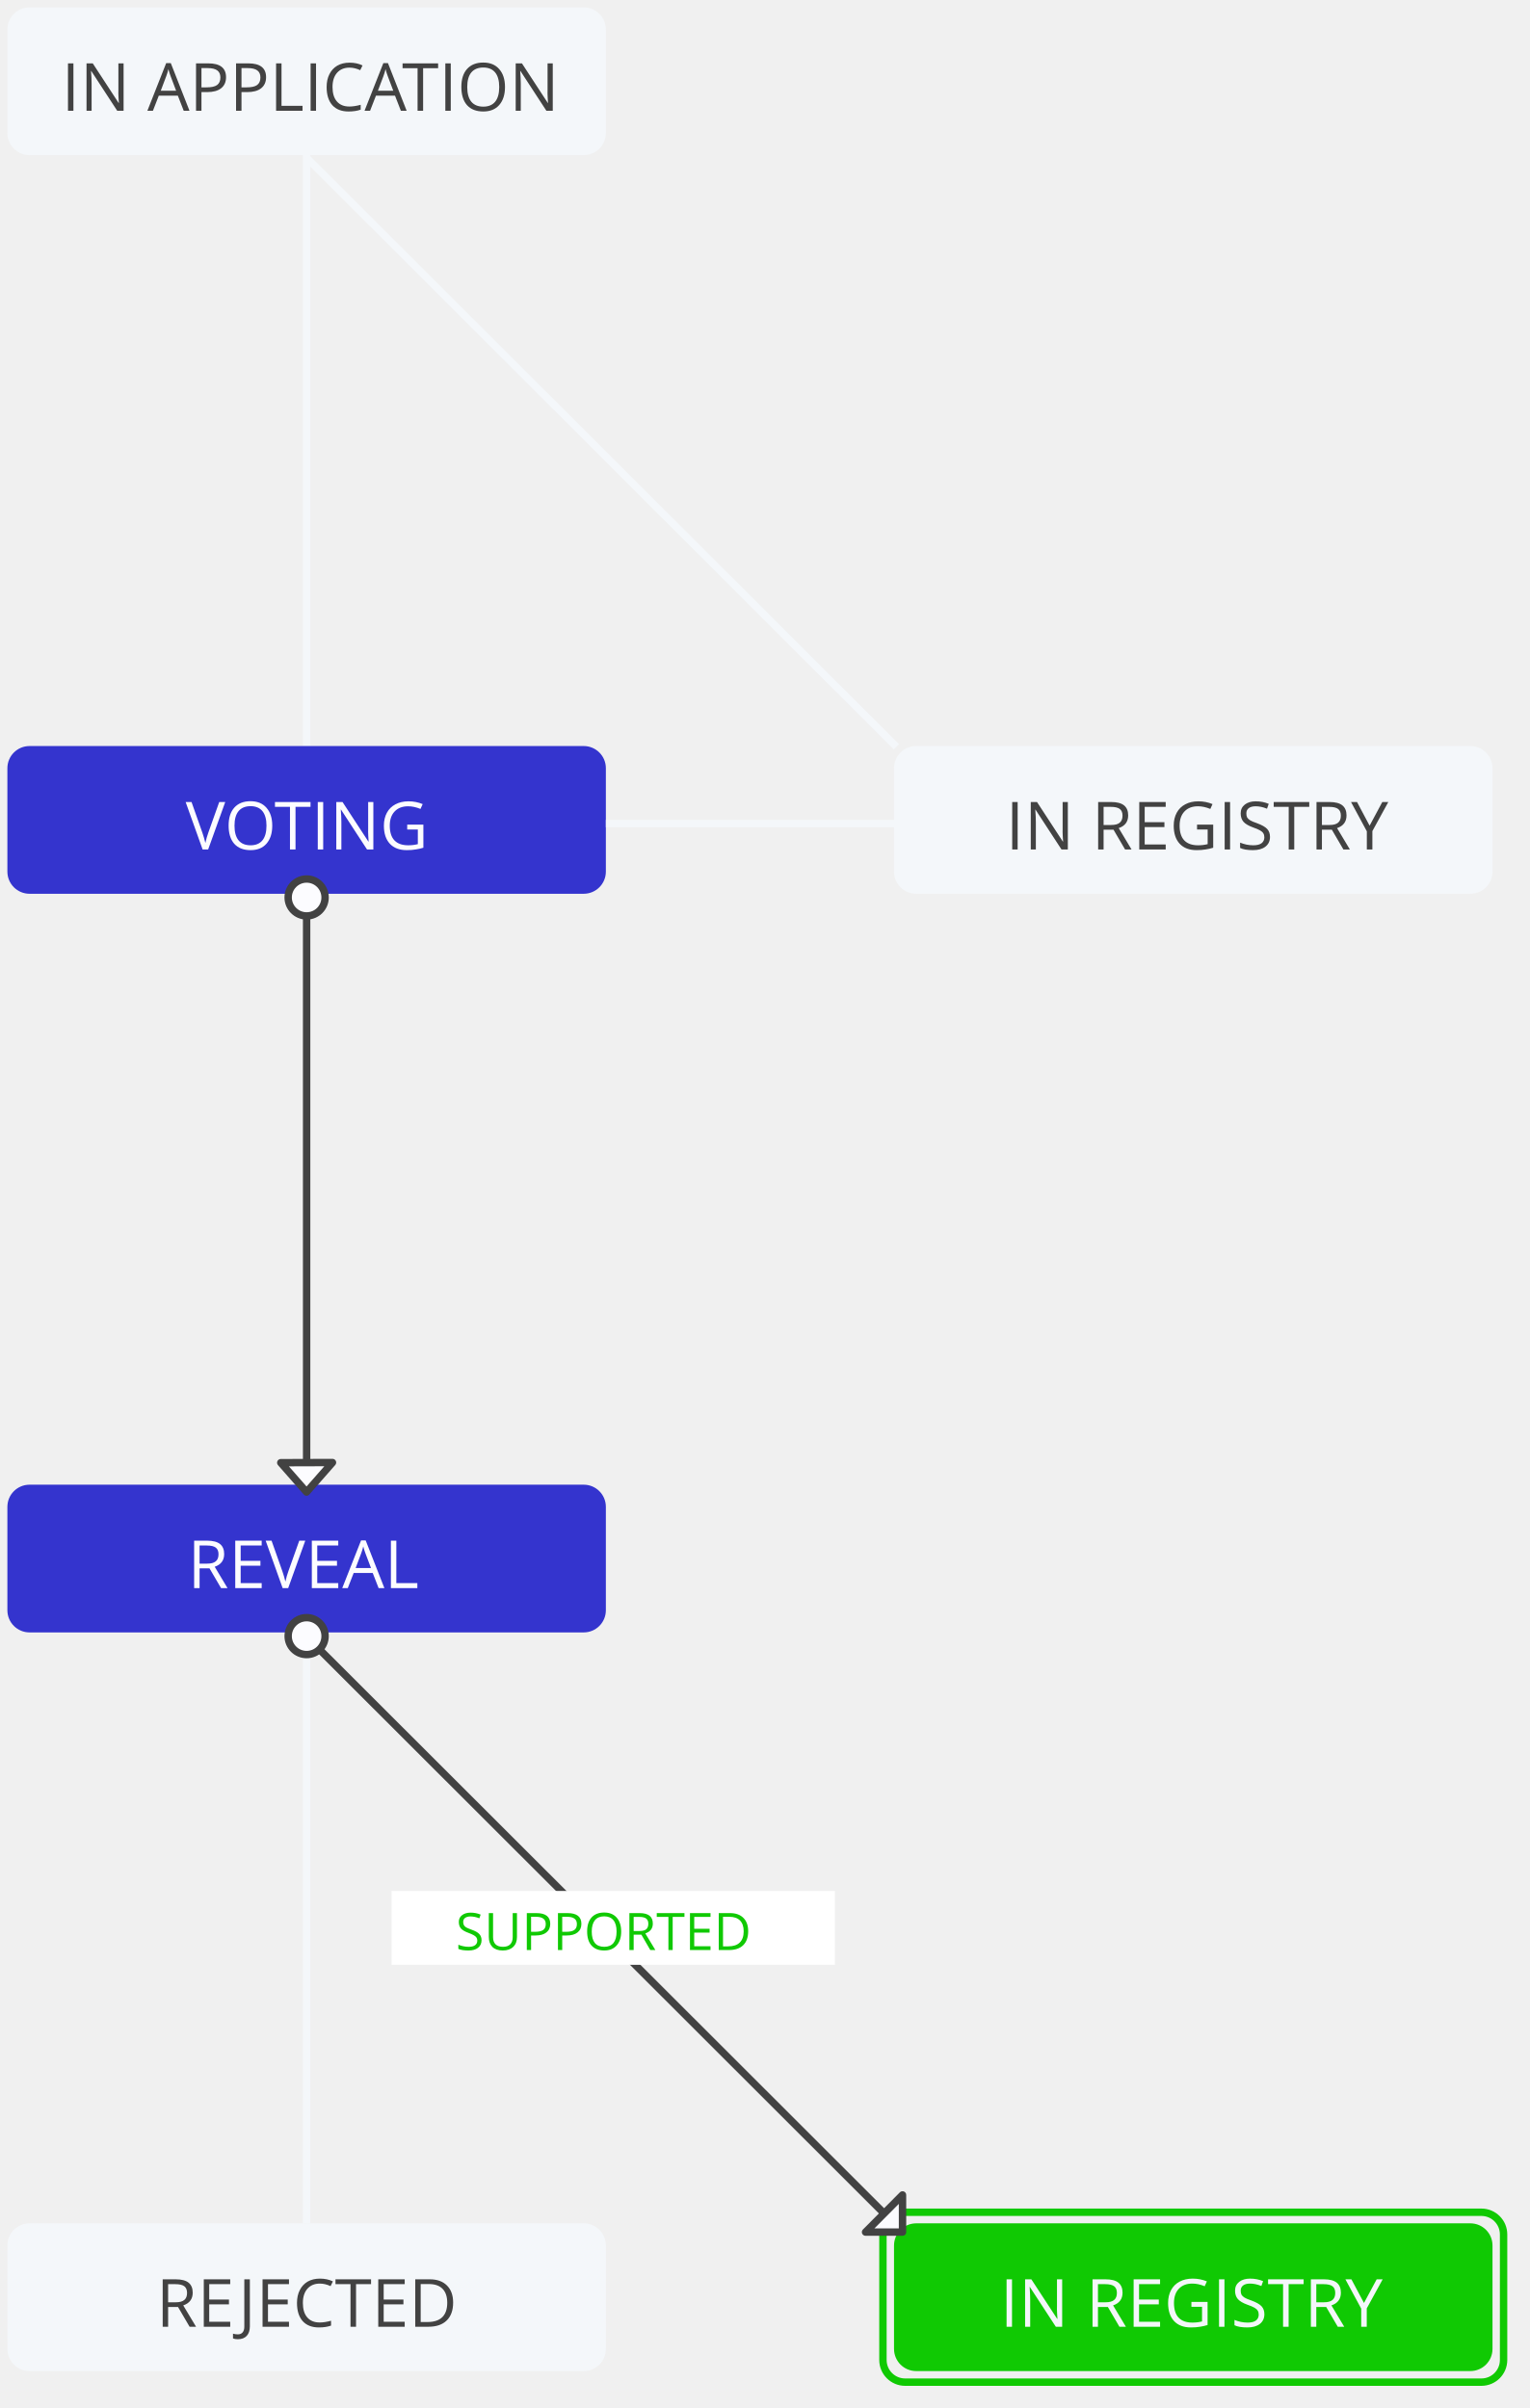
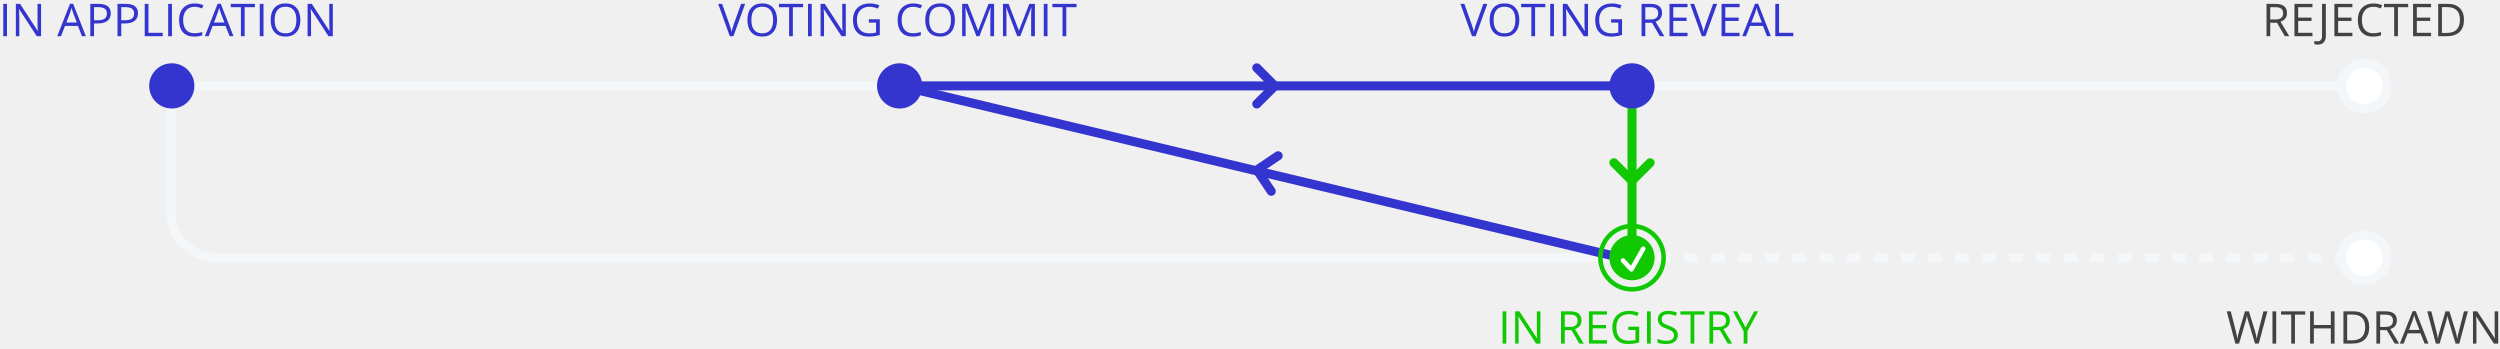
- <svg xmlns="http://www.w3.org/2000/svg" width="95%" height="95%" viewBox="0 0 207 326" version="1.1">
+ <svg xmlns="http://www.w3.org/2000/svg" width="553px" height="77px" viewBox="0 0 553 77" version="1.1">
  <defs />
  <g id="map_registry_challenge_id_registry" stroke="none" stroke-width="1" fill="none" fill-rule="evenodd">
-     <g id="Group-4" transform="translate(1, 1)">
-       <path d="M40.5,19.5 L40.5,99.5" id="Line" stroke="#F4F7FA" stroke-linecap="square" />
-       <path d="M40.476,20.33 L120.319,100.103 L40.476,20.33 Z" id="Line" stroke="#F4F7FA" stroke-linecap="square" />
-       <path d="M40.5,219.5 L40.5,299.5" id="Line" stroke="#F4F7FA" stroke-linecap="square" />
-       <rect id="Rectangle-11" fill="#F4F7FA" x="0" y="0" width="81" height="20" rx="3" />
-       <text id="IN-APPLICATION" font-family="Open Sans, sans-serif" font-size="9" font-weight="normal" fill="#424242">
-         <tspan x="7.314" y="14">IN APPLICATION</tspan>
-       </text>
-       <rect id="Rectangle-11-Copy" fill="#3434CE" x="0" y="100" width="81" height="20" rx="3" />
-       <text id="VOTING" font-family="Open Sans, sans-serif" font-size="9" font-weight="500" fill="#FCFCFF">
-         <tspan x="24.125" y="114">VOTING</tspan>
-       </text>
-       <rect id="Rectangle-11-Copy-3" fill="#F4F7FA" x="0" y="300" width="81" height="20" rx="3" />
-       <text id="REJECTED" font-family="Open Sans, sans-serif" font-size="9" font-weight="normal" fill="#424242">
-         <tspan x="20.129" y="314">REJECTED</tspan>
-       </text>
-       <rect id="Rectangle-11-Copy-5" fill="#10C903" x="120" y="300" width="81" height="20" rx="3" />
-       <rect id="Rectangle-11-Copy-6" stroke="#10C903" x="118.5" y="298.5" width="84" height="23" rx="3" />
-       <text id="IN-REGISTRY" font-family="Open Sans, sans-serif" font-size="9" font-weight="500" fill="#F4F7FA">
-         <tspan x="134.345" y="314">IN REGISTRY</tspan>
-       </text>
-       <rect id="Rectangle-11-Copy-4" fill="#F4F7FA" x="120" y="100" width="81" height="20" rx="3" />
-       <text id="IN-REGISTRY" font-family="Open Sans, sans-serif" font-size="9" font-weight="normal" fill="#424242">
-         <tspan x="135.107" y="114">IN REGISTRY</tspan>
-       </text>
-       <path d="M100.5,92.487 L100.5,130.5" id="Line" stroke="#F4F7FA" stroke-linecap="square" transform="translate(101, 111) rotate(-270) translate(-101, -111) " />
-       <rect id="Rectangle-11-Copy-2" fill="#3434CE" x="0" y="200" width="81" height="20" rx="3" />
-       <text id="REVEAL" font-family="Open Sans, sans-serif" font-size="9" font-weight="500" fill="#FCFCFF">
-         <tspan x="24.387" y="214">REVEAL</tspan>
-       </text>
-       <g id="Group-2" transform="translate(37, 118)" stroke="#424242">
-         <path d="M3.5,2.5 L3.5,82.5" id="Line" stroke-linecap="square" />
-         <circle id="Oval-2" fill="#FCFCFF" cx="3.5" cy="2.5" r="2.5" />
-         <polygon id="Path-4" fill="#FCFCFF" stroke-linecap="round" stroke-linejoin="round" points="7 79 3.49 83 0 79.022" />
-       </g>
-       <g id="Group-3" transform="translate(37, 217)" stroke="#424242">
-         <g id="Group" transform="translate(43.84062, 43.84062) rotate(-45) translate(-43.84062, -43.84062) translate(39.34062, -13.65938)">
-           <path d="M4.45,0.635 L4.5,113.5" id="Line" stroke-linecap="square" />
-           <polygon id="Path-4" fill="#FCFCFF" stroke-linecap="round" stroke-linejoin="round" points="8.032 110.973 4.475 114.531 0.937 110.993" />
-         </g>
-         <circle id="Oval-2" fill="#FCFCFF" cx="3.5" cy="3.5" r="2.5" />
-       </g>
-       <g id="Group-4-Copy" transform="translate(52, 255)">
-         <rect id="Rectangle-12" fill="#FFFFFF" x="0" y="0" width="60" height="10" />
-         <text id="SUPPORTED" font-family="Open Sans, sans-serif" font-size="7" font-weight="500" fill="#10C903">
-           <tspan x="8.677" y="8">SUPPORTED</tspan>
-         </text>
-       </g>
-     </g>
+     <path d="M361,19 L361,58" id="Line-2" stroke="#10C903" stroke-width="2" stroke-linecap="square" />
+     <polyline id="Path-3-Copy" stroke="#10C903" stroke-width="2" stroke-linecap="round" stroke-linejoin="round" transform="translate(361, 38) rotate(-180) translate(-361, -38) " points="357 40 361.019 36 365 40" />
+     <path d="M198.499,19 L361.501,19" id="Line-2" stroke="#3434CE" stroke-width="2" stroke-linecap="square" />
+     <polyline id="Path-3-Copy" stroke="#3434CE" stroke-width="2" stroke-linecap="round" stroke-linejoin="round" transform="translate(280, 19) rotate(-270) translate(-280, -19) " points="276 21 280.019 17 284 21" />
+     <path d="M37.869,19.079 L37.869,47 C37.869,52.523 42.346,57 47.869,57 L361,57" id="Path-2" stroke="#F4F7FA" stroke-width="2" />
+     <path d="M38,19 L199.501,19" id="Line-2" stroke="#F4F7FA" stroke-width="2" stroke-linecap="square" />
+     <path d="M360.499,19 L522.5,19" id="Line-2" stroke="#F4F7FA" stroke-width="2" stroke-linecap="square" />
+     <path d="M199.123,19 L360.812,57.548" id="Line-2" stroke="#3434CE" stroke-width="2" stroke-linecap="square" />
+     <path d="M361.499,57 L522.504,57" id="Line-2" stroke="#F4F7FA" stroke-width="2" stroke-linecap="square" stroke-dasharray="1,5" />
+     <circle id="Oval" fill="#3434CE" cx="38" cy="19" r="5" />
+     <circle id="Oval-Copy" fill="#3434CE" cx="199" cy="19" r="5" />
+     <circle id="Oval-Copy-2" fill="#3434CE" cx="361" cy="19" r="5" />
+     <circle id="Oval-Copy-2" fill="#10C903" cx="361" cy="57" r="5" />
+     <circle id="Oval-Copy-3" stroke="#F4F7FA" stroke-width="2" fill="#FFFFFF" cx="523" cy="19" r="5" />
+     <circle id="Oval-Copy-3" stroke="#F4F7FA" stroke-width="2" fill="#FFFFFF" cx="523" cy="57" r="5" />
+     <text id="IN-APPLICATION" font-family="Open Sans, sans-serif" font-size="10" font-weight="500" fill="#3434CE">
+       <tspan x="-0.267" y="8">IN APPLICATION</tspan>
+     </text>
+     <text id="VOTING-COMMIT" font-family="Open Sans, sans-serif" font-size="10" font-weight="500" fill="#3434CE">
+       <tspan x="158.863" y="8">VOTING COMMIT</tspan>
+     </text>
+     <text id="VOTING-REVEAL" font-family="Open Sans, sans-serif" font-size="10" font-weight="500" fill="#3434CE">
+       <tspan x="323.048" y="8">VOTING REVEAL</tspan>
+     </text>
+     <text id="IN-REGISTRY" font-family="Open Sans, sans-serif" font-size="10" font-weight="500" fill="#10C903">
+       <tspan x="331.383" y="76">IN REGISTRY</tspan>
+     </text>
+     <text id="WITHDRAWN" font-family="Open Sans, sans-serif" font-size="10" font-weight="normal" fill="#424242">
+       <tspan x="492.424" y="76">WITHDRAWN</tspan>
+     </text>
+     <text id="REJECTED" font-family="Open Sans, sans-serif" font-size="10" font-weight="normal" fill="#424242">
+       <tspan x="500.366" y="8">REJECTED</tspan>
+     </text>
+     <polyline id="Path-3-Copy" stroke="#3434CE" stroke-width="2" stroke-linecap="round" stroke-linejoin="round" transform="translate(280, 38) rotate(-79) translate(-280, -38) " points="276 40 280.019 36 284 40" />
+     <polyline id="Path-5" stroke="#FFFFFF" stroke-linecap="round" stroke-linejoin="round" points="359 57.619 360.873 59.599 363.491 55" />
+     <circle id="Oval-Copy-2" stroke="#10C903" cx="361" cy="57" r="7" />
  </g>
</svg>
